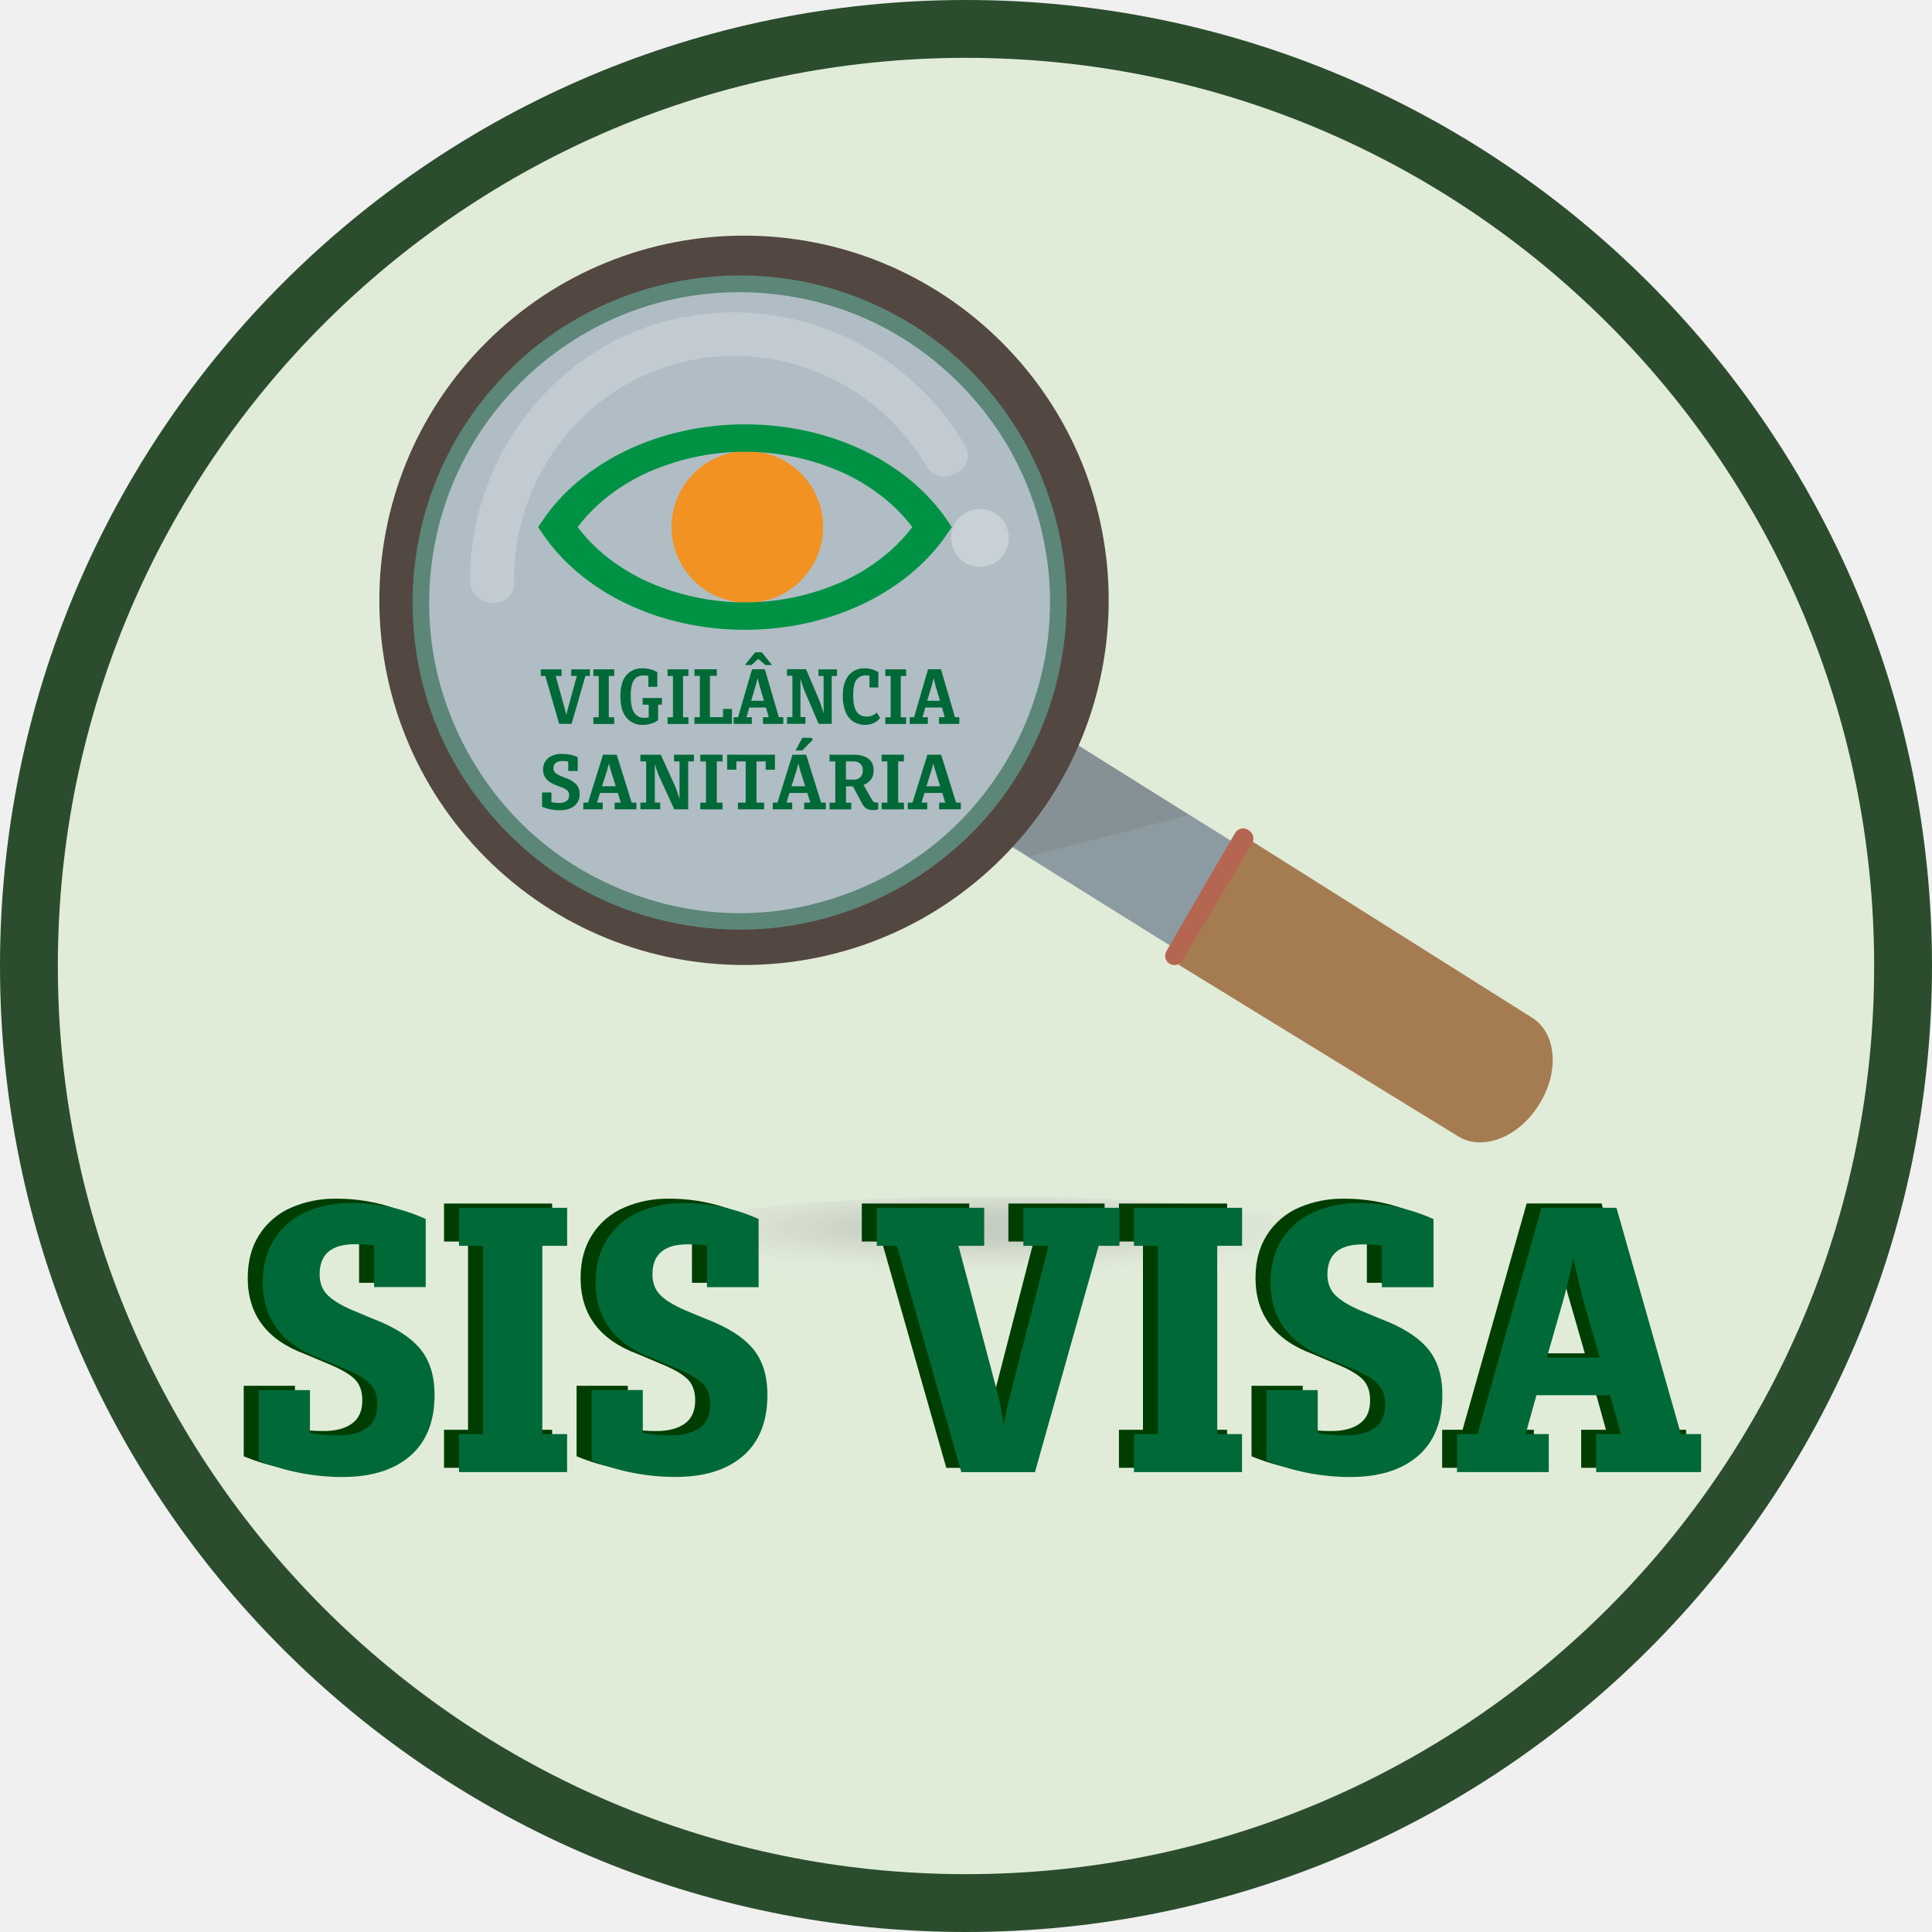
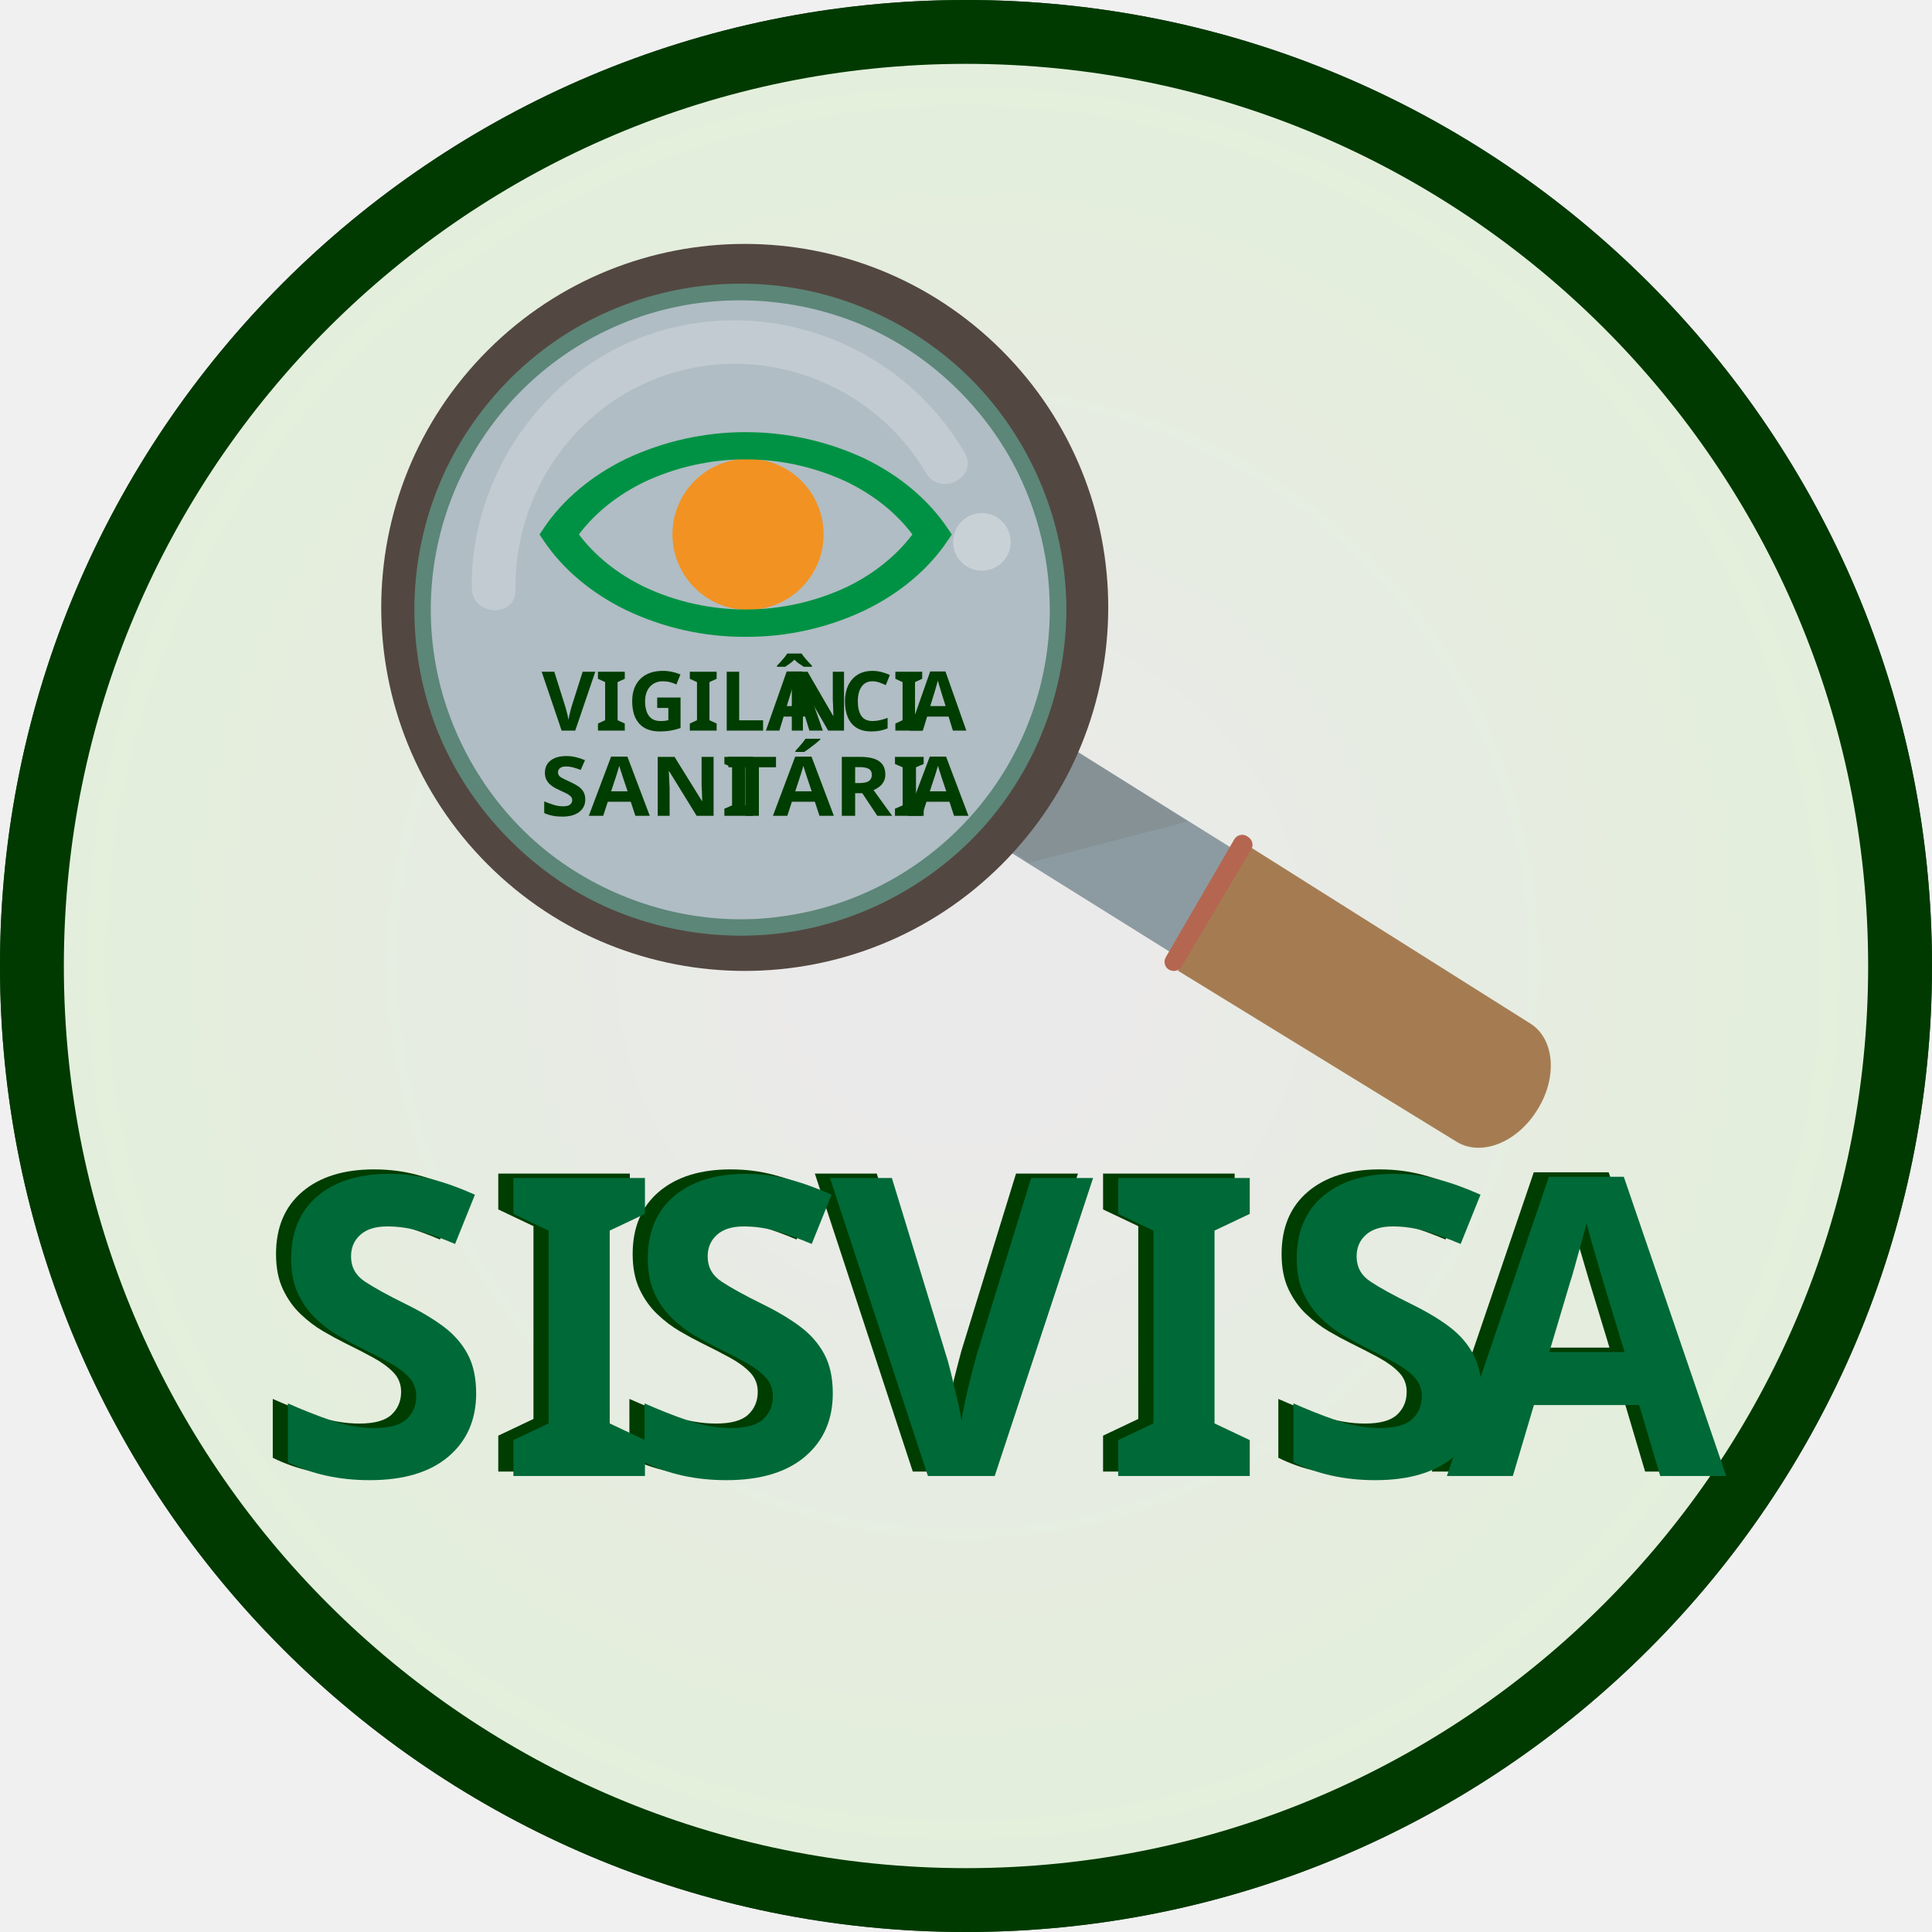
- <svg xmlns="http://www.w3.org/2000/svg" id="Capa_1" data-name="Capa 1" viewBox="0 0 1169 1169">
+ <svg xmlns="http://www.w3.org/2000/svg" viewBox="0 0 1059 1059">
  <defs>
-     <style>.cls-1{stroke:#002a02;stroke-linecap:round;stroke-linejoin:round;stroke-width:35px;opacity:0.82;fill:url(#Gradiente_sem_nome_2);}.cls-2{opacity:0.38;fill:url(#radial-gradient);}.cls-3{fill:#8c9ba1;}.cls-4{fill:#a57c52;}.cls-5,.cls-6{fill:#534741;}.cls-5{opacity:0.12;}.cls-7{fill:#bccbd4;opacity:0.89;}.cls-8{opacity:0.22;}.cls-10,.cls-9{fill:#fff;}.cls-10{opacity:0.31;}.cls-11{fill:#b56650;}.cls-12{fill:#5c8678;}.cls-13{fill:#f29222;}.cls-14{fill:#009244;}.cls-15{fill:#006938;}.cls-16{fill:#003d00;}</style>
-     <radialGradient id="Gradiente_sem_nome_2" cx="1540.66" cy="428.62" r="5.76" gradientUnits="userSpaceOnUse">
+     <style>.cls-1,.cls-10,.cls-9{fill:#fff;}.cls-1{stroke:#002a02;}.cls-1,.cls-2{stroke-linecap:round;stroke-linejoin:round;stroke-width:35px;}.cls-2{stroke:#003d00;opacity:0.82;fill:url(#Gradiente_sem_nome_2);}.cls-3{fill:#8c9ba1;}.cls-4{fill:#a57c52;}.cls-5,.cls-6{fill:#534741;}.cls-5{opacity:0.12;}.cls-7{fill:#bccbd4;opacity:0.89;}.cls-8{opacity:0.22;}.cls-10{opacity:0.31;}.cls-11{fill:#b56650;}.cls-12{fill:#5c8678;}.cls-13{fill:#f29222;}.cls-14{fill:#009244;}.cls-15{font-size:45.24px;font-family:Muriza-SemiBold, Muriza;font-weight:600;}.cls-15,.cls-22{fill:#003d00;}.cls-16{letter-spacing:0em;}.cls-17{letter-spacing:0em;}.cls-18{letter-spacing:-0.02em;}.cls-19{letter-spacing:-0.04em;}.cls-20{letter-spacing:0em;}.cls-21{letter-spacing:-0.02em;}.cls-22,.cls-26{font-size:228.76px;font-family:Muriza-Bold, Muriza;font-weight:700;letter-spacing:0.02em;}.cls-23{letter-spacing:0em;}.cls-24{letter-spacing:0.03em;}.cls-25{letter-spacing:0em;}.cls-26{fill:#006938;}</style>
+     <radialGradient id="Gradiente_sem_nome_2" cx="529.5" cy="529.5" r="567" gradientTransform="translate(51.36 51.36) scale(0.9)" gradientUnits="userSpaceOnUse">
      <stop offset="0.18" stop-color="#e6e5e5" />
      <stop offset="0.53" stop-color="#e1e8db" />
      <stop offset="1" stop-color="#ddebd3" />
    </radialGradient>
-     <radialGradient id="radial-gradient" cx="784.16" cy="-2653.97" r="213.29" gradientTransform="translate(-184.64 1087.57) scale(1 0.13)" gradientUnits="userSpaceOnUse">
-       <stop offset="0.19" stop-color="#989899" />
-       <stop offset="0.36" stop-color="#a2a2a3" stop-opacity="0.91" />
-       <stop offset="0.65" stop-color="#bebdbe" stop-opacity="0.66" />
-       <stop offset="1" stop-color="#e6e5e5" stop-opacity="0.3" />
-     </radialGradient>
  </defs>
-   <circle class="cls-1" cx="584.5" cy="584.5" r="567" />
-   <ellipse class="cls-2" cx="599.52" cy="751.05" rx="213.28" ry="27.05" />
-   <rect class="cls-3" x="837.98" y="536.81" width="73.31" height="344.69" transform="translate(-374.75 884.03) rotate(-58.02)" />
-   <path class="cls-4" d="M1116.12,859.42l-.45.72c-12.24,19.61-34.1,28.07-48.81,18.88L897.77,775.23,942.2,700.5l169.46,106.77C1126.37,816.46,1128.37,839.8,1116.12,859.42Z" transform="translate(-184.64 -191.5)" />
-   <polygon class="cls-5" points="611.89 510.51 622.56 518.28 719.09 493.22 638.66 441.9 611.89 510.51" />
-   <circle class="cls-6" cx="634.83" cy="554.73" r="220.66" transform="translate(-390.96 419.87) rotate(-45)" />
-   <circle class="cls-7" cx="447.44" cy="363.36" r="189.82" />
-   <g class="cls-8">
-     <path class="cls-9" d="M495.72,544c-.93-60.53,38.4-115.3,96.79-132.1s121.73,9,152.37,61.22c8.64,14.74,32.13,2.43,23.48-12.33C733.09,400.61,663.15,369.45,595,384,527.75,398.27,478.17,456,470.09,523.54a145.37,145.37,0,0,0-.88,19.68c.27,17,26.78,17.93,26.51.78Z" transform="translate(-184.64 -191.5)" />
+   <g id="Camada_2" data-name="Camada 2">
+     <g id="Capa_1" data-name="Capa 1">
+       <circle class="cls-1" cx="529.5" cy="529.5" r="512" />
+       <circle class="cls-2" cx="529.5" cy="529.5" r="512" />
+       <g id="LUNETA">
+         <rect class="cls-3" x="591.66" y="316.77" width="66.2" height="311.26" transform="translate(-106.82 752.19) rotate(-58.02)" />
+         <path class="cls-4" d="M842.82,608.09l-.4.64c-11.06,17.72-30.8,25.35-44.08,17.06L645.65,532.07l40.12-67.49,153,96.42C852.07,569.29,853.88,590.37,842.82,608.09Z" />
+         <polygon class="cls-5" points="554.24 465.95 563.87 472.96 651.03 450.33 578.41 403.99 554.24 465.95" />
+         <circle class="cls-6" cx="408.22" cy="332.95" r="199.25" transform="translate(-115.87 386.17) rotate(-45)" />
+         <circle class="cls-7" cx="405.74" cy="333.07" r="171.41" />
+         <g class="cls-8">
+           <path class="cls-9" d="M282.6,323.26C281.76,268.6,317.28,219.15,370,204s109.92,8.07,137.59,55.28c7.8,13.31,29,2.19,21.2-11.14-31.85-54.34-95-82.48-156.58-69.37-60.69,12.91-105.46,65.07-112.76,126a133.71,133.71,0,0,0-.79,17.78c.24,15.38,24.18,16.19,23.94.7Z" />
+         </g>
+         <circle class="cls-10" cx="537.11" cy="298.84" r="15.77" transform="matrix(1, -0.02, 0.02, 1, -4.88, 8.95)" />
+         <path class="cls-11" d="M647.67,529.83l38.18-64.2a5,5,0,0,0-1.32-6.58l-.67-.49a5,5,0,0,0-7.3,1.5L639,524.71a5,5,0,0,0,1.89,6.89l.09,0A5,5,0,0,0,647.67,529.83Z" />
+         <path class="cls-12" d="M575.43,334.17A169.7,169.7,0,0,1,428.64,502.31c-41.11,5.83-83.56-4.6-117.92-27.64-33.46-22.44-57.88-57.06-68.58-95.8a169.72,169.72,0,0,1,98.2-201.26c38.59-16.16,82.39-17.14,121.85-3.47,38,13.15,70.26,40.51,90.48,75.12a169.73,169.73,0,0,1,22.76,84.91c0,5.88,9.14,5.89,9.12,0a180.71,180.71,0,0,0-40.36-113.09c-25.3-31.32-61.57-53.21-100.85-61.69A180.35,180.35,0,0,0,322.6,175.94c-35.47,18.48-64.07,49.41-80.26,85.91A180.37,180.37,0,0,0,234,383.66c11,38.75,35.62,72.65,68.19,96.15,33.48,24.16,75.31,35.47,116.39,32.64,40.72-2.8,79.45-20,109.32-47.74,36.08-33.47,56.47-81.46,56.65-130.54C584.57,328.29,575.45,328.29,575.43,334.17Z" />
+         <circle class="cls-13" cx="410.02" cy="292.88" r="41.41" />
+         <path class="cls-14" d="M408.72,349.07a150.4,150.4,0,0,1-65.4-14.58c-19.08-9.26-34.72-22.41-45.23-38l-2.37-3.52,2.37-3.53c10.51-15.62,26.15-28.77,45.23-38a154.09,154.09,0,0,1,130.81,0c19.07,9.26,34.71,22.41,45.22,38l2.37,3.53-2.37,3.52c-10.51,15.62-26.15,28.77-45.22,38A150.44,150.44,0,0,1,408.72,349.07Zm-91.4-56.13c8.82,11.72,21.15,21.62,35.9,28.78a130.81,130.81,0,0,0,111,0c14.75-7.16,27.07-17.06,35.9-28.78-8.83-11.73-21.15-21.62-35.9-28.78a130.81,130.81,0,0,0-111,0C338.47,271.32,326.14,281.21,317.32,292.94Z" />
+         <text class="cls-15" transform="translate(296.9 400.48)">VIGILÂ<tspan class="cls-16" x="133.04" y="0">N</tspan>
+           <tspan class="cls-17" x="163.62" y="0">CI</tspan>
+           <tspan class="cls-18" x="201.57" y="0">A</tspan>
+         </text>
+         <text class="cls-15" transform="translate(296.08 447.17) scale(1.07 1)">SANI<tspan class="cls-19" x="95.54" y="0">T</tspan>
+           <tspan class="cls-20" x="119.24" y="0">ÁRI</tspan>
+           <tspan class="cls-21" x="188.18" y="0">A</tspan>
+         </text>
+       </g>
+       <text class="cls-22" transform="translate(139.31 806.61) scale(0.97 1)">SI<tspan class="cls-23" x="201.53" y="0">S</tspan>
+         <tspan class="cls-24" x="316.83" y="0">VIS</tspan>
+         <tspan class="cls-25" x="665.45" y="0">A</tspan>
+       </text>
+       <text class="cls-26" transform="translate(147.6 809.05) scale(0.97 1)">SI<tspan class="cls-23" x="201.53" y="0">S</tspan>
+         <tspan class="cls-24" x="316.83" y="0">VIS</tspan>
+         <tspan class="cls-25" x="665.45" y="0">A</tspan>
+       </text>
+     </g>
  </g>
-   <circle class="cls-10" cx="777.57" cy="516.96" r="17.47" transform="translate(-193.11 -178.53) rotate(-0.95)" />
-   <path class="cls-11" d="M900,772.76l42.28-71.1a5.54,5.54,0,0,0-1.46-7.28l-.74-.55a5.54,5.54,0,0,0-8.09,1.66l-41.63,71.6a5.55,5.55,0,0,0,2.1,7.63l.09,0A5.55,5.55,0,0,0,900,772.76Z" transform="translate(-184.64 -191.5)" />
-   <path class="cls-12" d="M820,556.08a189.31,189.31,0,0,1-46.87,124.16C743.4,714.11,702,736,657.45,742.28c-45.53,6.46-92.54-5.09-130.59-30.61-37.05-24.85-64.09-63.18-75.95-106.09-12.29-44.49-7.2-93,13.52-134.17a189.3,189.3,0,0,1,95.23-88.71c42.74-17.9,91.25-19,134.94-3.84,42.08,14.57,77.82,44.86,100.21,83.18a188,188,0,0,1,25.2,94c0,6.52,10.12,6.52,10.09,0a200.17,200.17,0,0,0-44.68-125.24c-28-34.68-68.19-58.93-111.7-68.32A199.7,199.7,0,0,0,540,380.86c-39.28,20.46-70.95,54.71-88.89,95.13a199.76,199.76,0,0,0-9.22,134.9c12.18,42.91,39.44,80.45,75.5,106.47,37.08,26.75,83.4,39.29,128.89,36.16,45.11-3.11,88-22.19,121.07-52.88,40-37.06,62.54-90.2,62.73-144.56C830.13,549.57,820,549.57,820,556.08Z" transform="translate(-184.64 -191.5)" />
-   <circle class="cls-13" cx="452.19" cy="318.85" r="45.86" />
-   <path class="cls-14" d="M635.39,572.58c-25.63,0-50.68-5.58-72.43-16.14-21.13-10.26-38.44-24.82-50.08-42.12l-2.63-3.9,2.63-3.9c11.64-17.3,29-31.87,50.08-42.12,21.75-10.56,46.8-16.14,72.43-16.14s50.68,5.58,72.43,16.14c21.13,10.25,38.45,24.82,50.09,42.12l2.62,3.9-2.62,3.9c-11.64,17.3-29,31.86-50.09,42.12C686.07,567,661,572.58,635.39,572.58ZM534.17,510.42c9.77,13,23.42,23.94,39.76,31.87a144.83,144.83,0,0,0,122.93,0c16.33-7.93,30-18.89,39.76-31.87-9.78-13-23.43-23.95-39.76-31.88a144.92,144.92,0,0,0-122.93,0C557.59,486.47,543.94,497.43,534.17,510.42Z" transform="translate(-184.64 -191.5)" />
-   <path class="cls-15" d="M541.56,600.5h-2.7l-8.37,29H523l-8.42-29h-2.7v-4h12.52v4h-3.56l5.81,20.84c.14.47.26,1,.38,1.61s.21,1.07.27,1.4c.21-1,.42-2.06.66-3.06l5.71-20.79h-3.41v-4h11.32Z" transform="translate(-184.64 -191.5)" />
-   <path class="cls-15" d="M553,600.5v25h3.26v4.06H543.67v-4.06h3.25v-25h-3.25v-4h12.62v4Z" transform="translate(-184.64 -191.5)" />
-   <path class="cls-15" d="M585.15,617.89h-2.31v9.41a14.37,14.37,0,0,1-4.23,2.06,16.81,16.81,0,0,1-5,.75,12.2,12.2,0,0,1-10-4.46q-3.6-4.46-3.6-12.92t3.58-12.65a12.28,12.28,0,0,1,9.84-4.19,18.61,18.61,0,0,1,5,.66,13.14,13.14,0,0,1,3.93,1.7v8.82h-5.41v-6.62a16.37,16.37,0,0,0-2.76-.25,8,8,0,0,0-4.33,1.1,7,7,0,0,0-2.65,3.81,23.84,23.84,0,0,0-.93,7.47q0,7.15,2.13,10.22a7.08,7.08,0,0,0,6.19,3.05,10.91,10.91,0,0,0,2.55-.3v-7.66h-3.66v-4.06h11.68Z" transform="translate(-184.64 -191.5)" />
-   <path class="cls-15" d="M597.92,600.5v25h3.26v4.06H588.55v-4.06h3.26v-25h-3.26v-4h12.63v4Z" transform="translate(-184.64 -191.5)" />
-   <path class="cls-15" d="M627.53,620.49v9h-22.7v-4.06h3.26v-25h-3.26v-4h13.53v4H614.2v25h7.92v-5Z" transform="translate(-184.64 -191.5)" />
-   <path class="cls-15" d="M658.59,625.45v4.06H646.31v-4.06h3.46l-1.65-5.86H638l-1.66,5.86h3.21v4.06h-11v-4.06h2.65l8.47-29h7.77l8.46,29Zm-10.82-31.56-4.31-3.71-4.11,3.71h-4l6.16-7.66h4.11l6.11,7.66Zm-8.62,21.64h7.76l-2.85-9.62-.4-1.6-.6-2.5-1.06,4.1Z" transform="translate(-184.64 -191.5)" />
-   <path class="cls-15" d="M691.1,600.5h-3.21v29H680l-8.77-20.44c-.8-2.1-1.55-4.43-2.25-7v23.34h3v4.06H660.84v-4.06h3.26v-25h-3.26v-4h11.52l8.27,19.43c1.13,3.24,1.92,5.7,2.35,7.37V600.5h-3.1v-4H691.1Z" transform="translate(-184.64 -191.5)" />
-   <path class="cls-15" d="M717.15,625.9a10.13,10.13,0,0,1-3.91,3.13,13.44,13.44,0,0,1-12.3-.9,12.66,12.66,0,0,1-4.68-5.91,24.62,24.62,0,0,1-1.66-9.54q0-8.41,3.61-12.6a12,12,0,0,1,9.57-4.19,15.66,15.66,0,0,1,4.61.66,13.66,13.66,0,0,1,3.71,1.7v9.22h-5.36V600.4a9.62,9.62,0,0,0-2.11-.2,6.67,6.67,0,0,0-5.83,2.71q-1.93,2.7-1.93,9.42t2.1,9.76a7,7,0,0,0,6.06,3,8.53,8.53,0,0,0,3.33-.6,11.37,11.37,0,0,0,2.88-1.8Z" transform="translate(-184.64 -191.5)" />
-   <path class="cls-15" d="M729.67,600.5v25h3.26v4.06H720.3v-4.06h3.26v-25H720.3v-4h12.63v4Z" transform="translate(-184.64 -191.5)" />
-   <path class="cls-15" d="M765.09,625.45v4.06H752.82v-4.06h3.45l-1.65-5.86H744.5l-1.65,5.86h3.2v4.06h-11v-4.06h2.66l8.46-29H754l8.47,29Zm-19.44-9.92h7.77l-2.86-9.62-.4-1.6-.6-2.5-1,4.1Z" transform="translate(-184.64 -191.5)" />
-   <path class="cls-15" d="M533.34,666.09a8.08,8.08,0,0,1,2,5.76,8.78,8.78,0,0,1-3.27,7.39c-2.18,1.68-5.11,2.53-8.79,2.53a27.69,27.69,0,0,1-10.66-2.11V671h5.68v5.86a21.84,21.84,0,0,0,4.61.5,7.86,7.86,0,0,0,4.39-1.1A3.86,3.86,0,0,0,529,672.8a3.92,3.92,0,0,0-1.15-3.06,12.2,12.2,0,0,0-3.83-2l-3.16-1.25a14.24,14.24,0,0,1-5.63-3.61,9.19,9.19,0,0,1,1.23-12.8,13.38,13.38,0,0,1,8.2-2.43,24.71,24.71,0,0,1,5.15.53,18.85,18.85,0,0,1,4.39,1.47V658h-5.73v-5.76a23,23,0,0,0-3.27-.25,7.2,7.2,0,0,0-4.18,1,3.71,3.71,0,0,0-1.5,3.26,3.76,3.76,0,0,0,1.1,2.83,11,11,0,0,0,3.61,2.08l2.95,1.2A15.47,15.47,0,0,1,533.34,666.09Z" transform="translate(-184.64 -191.5)" />
-   <path class="cls-15" d="M569.7,677.16v4.05H556.57v-4.05h3.7l-1.77-5.86H547.68l-1.77,5.86h3.43v4.05H537.6v-4.05h2.84l9.06-29h8.31l9.05,29Zm-20.79-9.92h8.31l-3.06-9.62-.43-1.6-.64-2.51L552,657.62Z" transform="translate(-184.64 -191.5)" />
-   <path class="cls-15" d="M604.48,652.21h-3.43v29h-8.41l-9.38-20.43q-1.29-3.16-2.41-7v23.35h3.27v4.05h-12v-4.05h3.49V652.21h-3.49v-4.06h12.33l8.84,19.44q1.83,4.86,2.52,7.36V652.21h-3.32v-4.06h12Z" transform="translate(-184.64 -191.5)" />
-   <path class="cls-15" d="M618.36,652.21v24.95h3.48v4.05h-13.5v-4.05h3.48V652.21h-3.48v-4.06h13.5v4.06Z" transform="translate(-184.64 -191.5)" />
-   <path class="cls-15" d="M653.52,648.15v9.12h-5.58v-5.06h-5.57v24.95H647v4.05H631.17v-4.05h4.66V652.21H630.2v5h-5.57v-9.07Z" transform="translate(-184.64 -191.5)" />
-   <path class="cls-15" d="M684.33,677.16v4.05H671.2v-4.05h3.7l-1.77-5.86H662.3l-1.76,5.86H664v4.05H652.23v-4.05h2.84l9.06-29h8.3l9.06,29Zm-20.79-9.92h8.3l-3.05-9.62-.43-1.6-.64-2.51-1.13,4.11Zm12.38-29a.86.86,0,0,1,.32.67,1.68,1.68,0,0,1-.7,1.16L670,645.6h-4l4.12-7.67h5.1A1.11,1.11,0,0,1,675.92,638.21Z" transform="translate(-184.64 -191.5)" />
-   <path class="cls-15" d="M716.05,677.16v4.05a11.27,11.27,0,0,1-3.26.46,7.41,7.41,0,0,1-4-1,8.33,8.33,0,0,1-2.81-3.5l-5.26-9.87h-4.18v9.87h3.17v4.05H686.58v-4.05h3.48V652.21h-3.48v-4.06H701.1q5.58,0,8.87,2.33c2.2,1.55,3.3,3.92,3.3,7.09a9.2,9.2,0,0,1-1.61,5.56,9.33,9.33,0,0,1-4.55,3.26l5.09,8.91a4.36,4.36,0,0,0,1.2,1.43,2.58,2.58,0,0,0,1.53.43Zm-19.56-13.93h4.56a5.54,5.54,0,0,0,4.23-1.48,5.77,5.77,0,0,0,1.4-4.13,5.36,5.36,0,0,0-1.45-4,6.12,6.12,0,0,0-4.45-1.43h-4.29Z" transform="translate(-184.64 -191.5)" />
-   <path class="cls-15" d="M728.11,652.21v24.95h3.49v4.05H718.09v-4.05h3.48V652.21h-3.48v-4.06H731.6v4.06Z" transform="translate(-184.64 -191.5)" />
-   <path class="cls-15" d="M766,677.16v4.05H752.87v-4.05h3.7l-1.77-5.86H744l-1.76,5.86h3.43v4.05H733.9v-4.05h2.84l9.06-29h8.3l9.06,29Zm-20.79-9.92h8.3l-3-9.62L750,656l-.64-2.51-1.13,4.11Z" transform="translate(-184.64 -191.5)" />
-   <path class="cls-16" d="M429.67,1004.88q8.83,10.54,8.84,28,0,24.24-14.78,37t-41.2,12.72a134.18,134.18,0,0,1-50.42-9.93V1030h31v25.93a97.55,97.55,0,0,0,17.45,1.46q10.65,0,17-4.49t6.3-14.18q0-8.24-4.72-12.84T383,1016.64l-13.81-5.82Q334.54,998,334.54,964.77q0-15.49,7.15-26.41A43.29,43.29,0,0,1,361,922.12a66.11,66.11,0,0,1,26.9-5.33,108.31,108.31,0,0,1,45.32,9.69v41.2H401.91v-25.2a92.53,92.53,0,0,0-11.63-.73q-21.33,0-21.33,18.18c0,5,1.49,9.08,4.49,12.24s7.95,6.26,14.9,9.33l12.85,5.33Q420.81,994.35,429.67,1004.88Z" transform="translate(-184.64 -191.5)" />
-   <path class="cls-16" d="M503.71,942.72v113.91h15v23H453.3v-23h14.54V942.72H453.3v-23h65.43v23Z" transform="translate(-184.64 -191.5)" />
-   <path class="cls-16" d="M631.07,1004.88q8.83,10.54,8.84,28,0,24.24-14.78,37t-41.2,12.72a134.13,134.13,0,0,1-50.41-9.93V1030h31v25.93a97.63,97.63,0,0,0,17.45,1.46q10.66,0,17-4.49t6.31-14.18q0-8.24-4.73-12.84t-16.12-9.21l-13.81-5.82Q535.93,998,535.94,964.77q0-15.49,7.15-26.41a43.34,43.34,0,0,1,19.27-16.24,66.14,66.14,0,0,1,26.9-5.33,108.28,108.28,0,0,1,45.32,9.69v41.2H603.32v-25.2a92.81,92.81,0,0,0-11.64-.73q-21.33,0-21.32,18.18c0,5,1.49,9.08,4.48,12.24s8,6.26,14.9,9.33l12.85,5.33Q622.22,994.35,631.07,1004.88Z" transform="translate(-184.64 -191.5)" />
-   <path class="cls-16" d="M853,942.72h-12.6l-38.54,136.93H757.22l-39-136.93H706.08v-23h65v23H755.52l24.24,91.37q1.93,8.49,3.15,17.69,1-7,3.63-17.93l23.51-91.13H794.79v-23H853Z" transform="translate(-184.64 -191.5)" />
-   <path class="cls-16" d="M912.09,942.72v113.91h15v23H861.68v-23h14.54V942.72H861.68v-23h65.44v23Z" transform="translate(-184.64 -191.5)" />
-   <path class="cls-16" d="M1039.45,1004.88q8.85,10.54,8.85,28,0,24.24-14.79,37t-41.2,12.72a134.13,134.13,0,0,1-50.41-9.93V1030h31v25.93a97.63,97.63,0,0,0,17.45,1.46q10.67,0,17-4.49t6.3-14.18q0-8.24-4.73-12.84t-16.12-9.21L979,1010.82Q944.32,998,944.32,964.77q0-15.49,7.15-26.41a43.4,43.4,0,0,1,19.27-16.24,66.18,66.18,0,0,1,26.9-5.33,108.28,108.28,0,0,1,45.32,9.69v41.2H1011.7v-25.2a92.77,92.77,0,0,0-11.63-.73q-21.33,0-21.33,18.18c0,5,1.49,9.08,4.48,12.24s8,6.26,14.91,9.33l12.84,5.33Q1030.61,994.35,1039.45,1004.88Z" transform="translate(-184.64 -191.5)" />
-   <path class="cls-16" d="M1204.86,1056.63v23h-63.49v-23h15l-6.54-23.51h-44.6l-6.54,23.51h14.06v23h-55.51v-23h12.36l38.78-136.94h45.32l39,136.94ZM1122,974l-10.42,36.36h32L1133.12,974q-2.41-9.93-5.57-23.75Q1125.6,959.94,1122,974Z" transform="translate(-184.64 -191.5)" />
-   <path class="cls-15" d="M438.73,1007.48q8.85,10.53,8.85,28,0,24.24-14.79,37t-41.2,12.72a134.13,134.13,0,0,1-50.41-9.93v-42.66h31v25.93a97.71,97.71,0,0,0,17.45,1.46q10.67,0,17-4.49t6.3-14.17q0-8.25-4.73-12.85t-16.11-9.21l-13.82-5.82q-34.67-12.84-34.66-46,0-15.5,7.15-26.41A43.46,43.46,0,0,1,370,924.71a66.18,66.18,0,0,1,26.9-5.33,108.32,108.32,0,0,1,45.33,9.69v41.2H411v-25.2a92.65,92.65,0,0,0-11.63-.73q-21.33,0-21.33,18.18,0,7.51,4.48,12.24t14.91,9.33l12.84,5.33Q429.89,996.94,438.73,1007.48Z" transform="translate(-184.64 -191.5)" />
-   <path class="cls-15" d="M512.77,945.31v113.91h15v23H462.36v-23H476.9V945.31H462.36v-23H527.8v23Z" transform="translate(-184.64 -191.5)" />
-   <path class="cls-15" d="M640.14,1007.48q8.83,10.53,8.84,28,0,24.24-14.78,37T593,1085.15a134.18,134.18,0,0,1-50.42-9.93v-42.66h31v25.93a97.55,97.55,0,0,0,17.45,1.46q10.65,0,17-4.49t6.3-14.17q0-8.25-4.72-12.85t-16.12-9.21l-13.81-5.82q-34.67-12.84-34.66-46,0-15.5,7.15-26.41a43.35,43.35,0,0,1,19.27-16.24,66.11,66.11,0,0,1,26.9-5.33,108.31,108.31,0,0,1,45.32,9.69v41.2H612.38v-25.2a92.53,92.53,0,0,0-11.63-.73q-21.33,0-21.33,18.18,0,7.51,4.49,12.24t14.9,9.33l12.85,5.33Q631.3,996.94,640.14,1007.48Z" transform="translate(-184.64 -191.5)" />
-   <path class="cls-15" d="M862,945.31h-12.6l-38.54,136.94H766.29l-39-136.94H715.15v-23h65v23H764.59l24.24,91.37q1.93,8.49,3.15,17.69a182.62,182.62,0,0,1,3.63-17.93l23.51-91.13H803.85v-23H862Z" transform="translate(-184.64 -191.5)" />
-   <path class="cls-15" d="M921.16,945.31v113.91h15v23H870.74v-23h14.55V945.31H870.74v-23h65.44v23Z" transform="translate(-184.64 -191.5)" />
-   <path class="cls-15" d="M1048.52,1007.48q8.84,10.53,8.85,28,0,24.24-14.79,37t-41.2,12.72a134.13,134.13,0,0,1-50.41-9.93v-42.66h31v25.93a97.63,97.63,0,0,0,17.45,1.46q10.66,0,17-4.49t6.3-14.17q0-8.25-4.73-12.85t-16.12-9.21l-13.81-5.82q-34.66-12.84-34.66-46,0-15.5,7.15-26.41a43.41,43.41,0,0,1,19.27-16.24,66.14,66.14,0,0,1,26.9-5.33,108.28,108.28,0,0,1,45.32,9.69v41.2h-31.26v-25.2a92.81,92.81,0,0,0-11.64-.73q-21.33,0-21.32,18.18,0,7.51,4.48,12.24t14.91,9.33l12.84,5.33Q1039.68,996.94,1048.52,1007.48Z" transform="translate(-184.64 -191.5)" />
-   <path class="cls-15" d="M1213.93,1059.22v23h-63.5v-23h15l-6.55-23.51h-44.59l-6.54,23.51h14v23h-55.5v-23h12.36l38.78-136.93h45.32l39,136.93ZM1131,976.57l-10.42,36.36h32l-10.42-36.36q-2.43-9.93-5.57-23.75Q1134.67,962.52,1131,976.57Z" transform="translate(-184.64 -191.5)" />
</svg>
